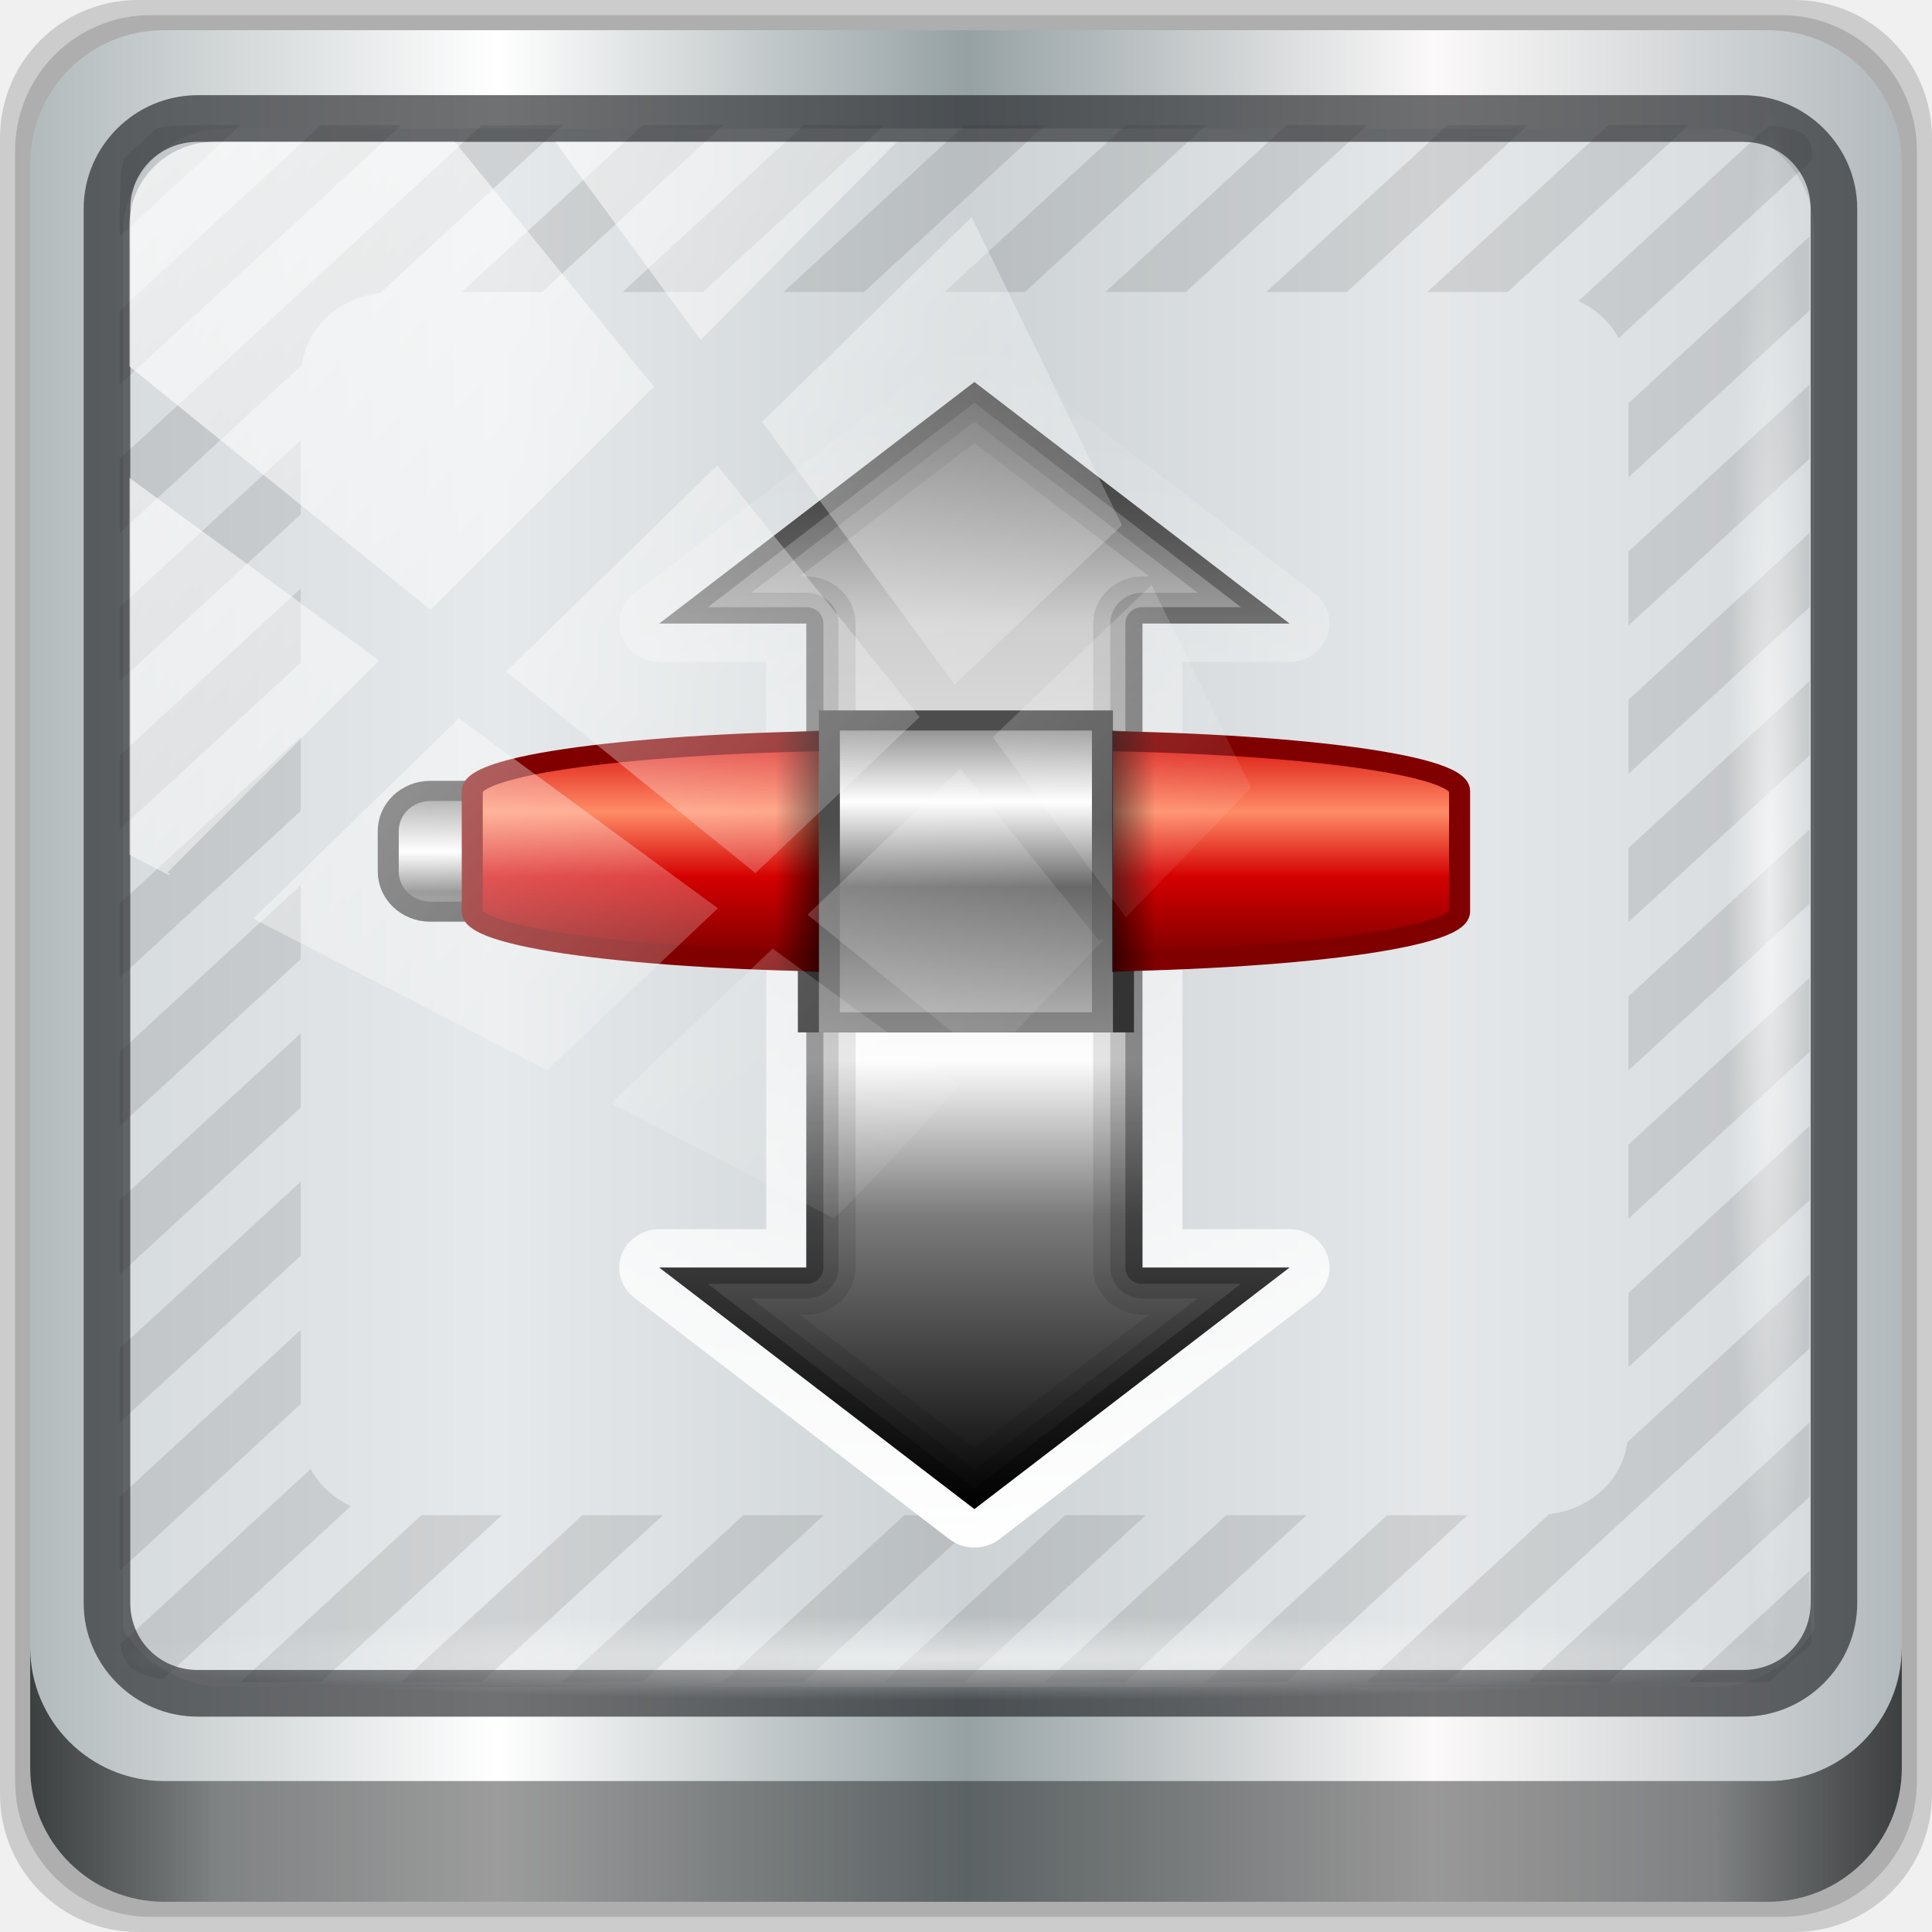
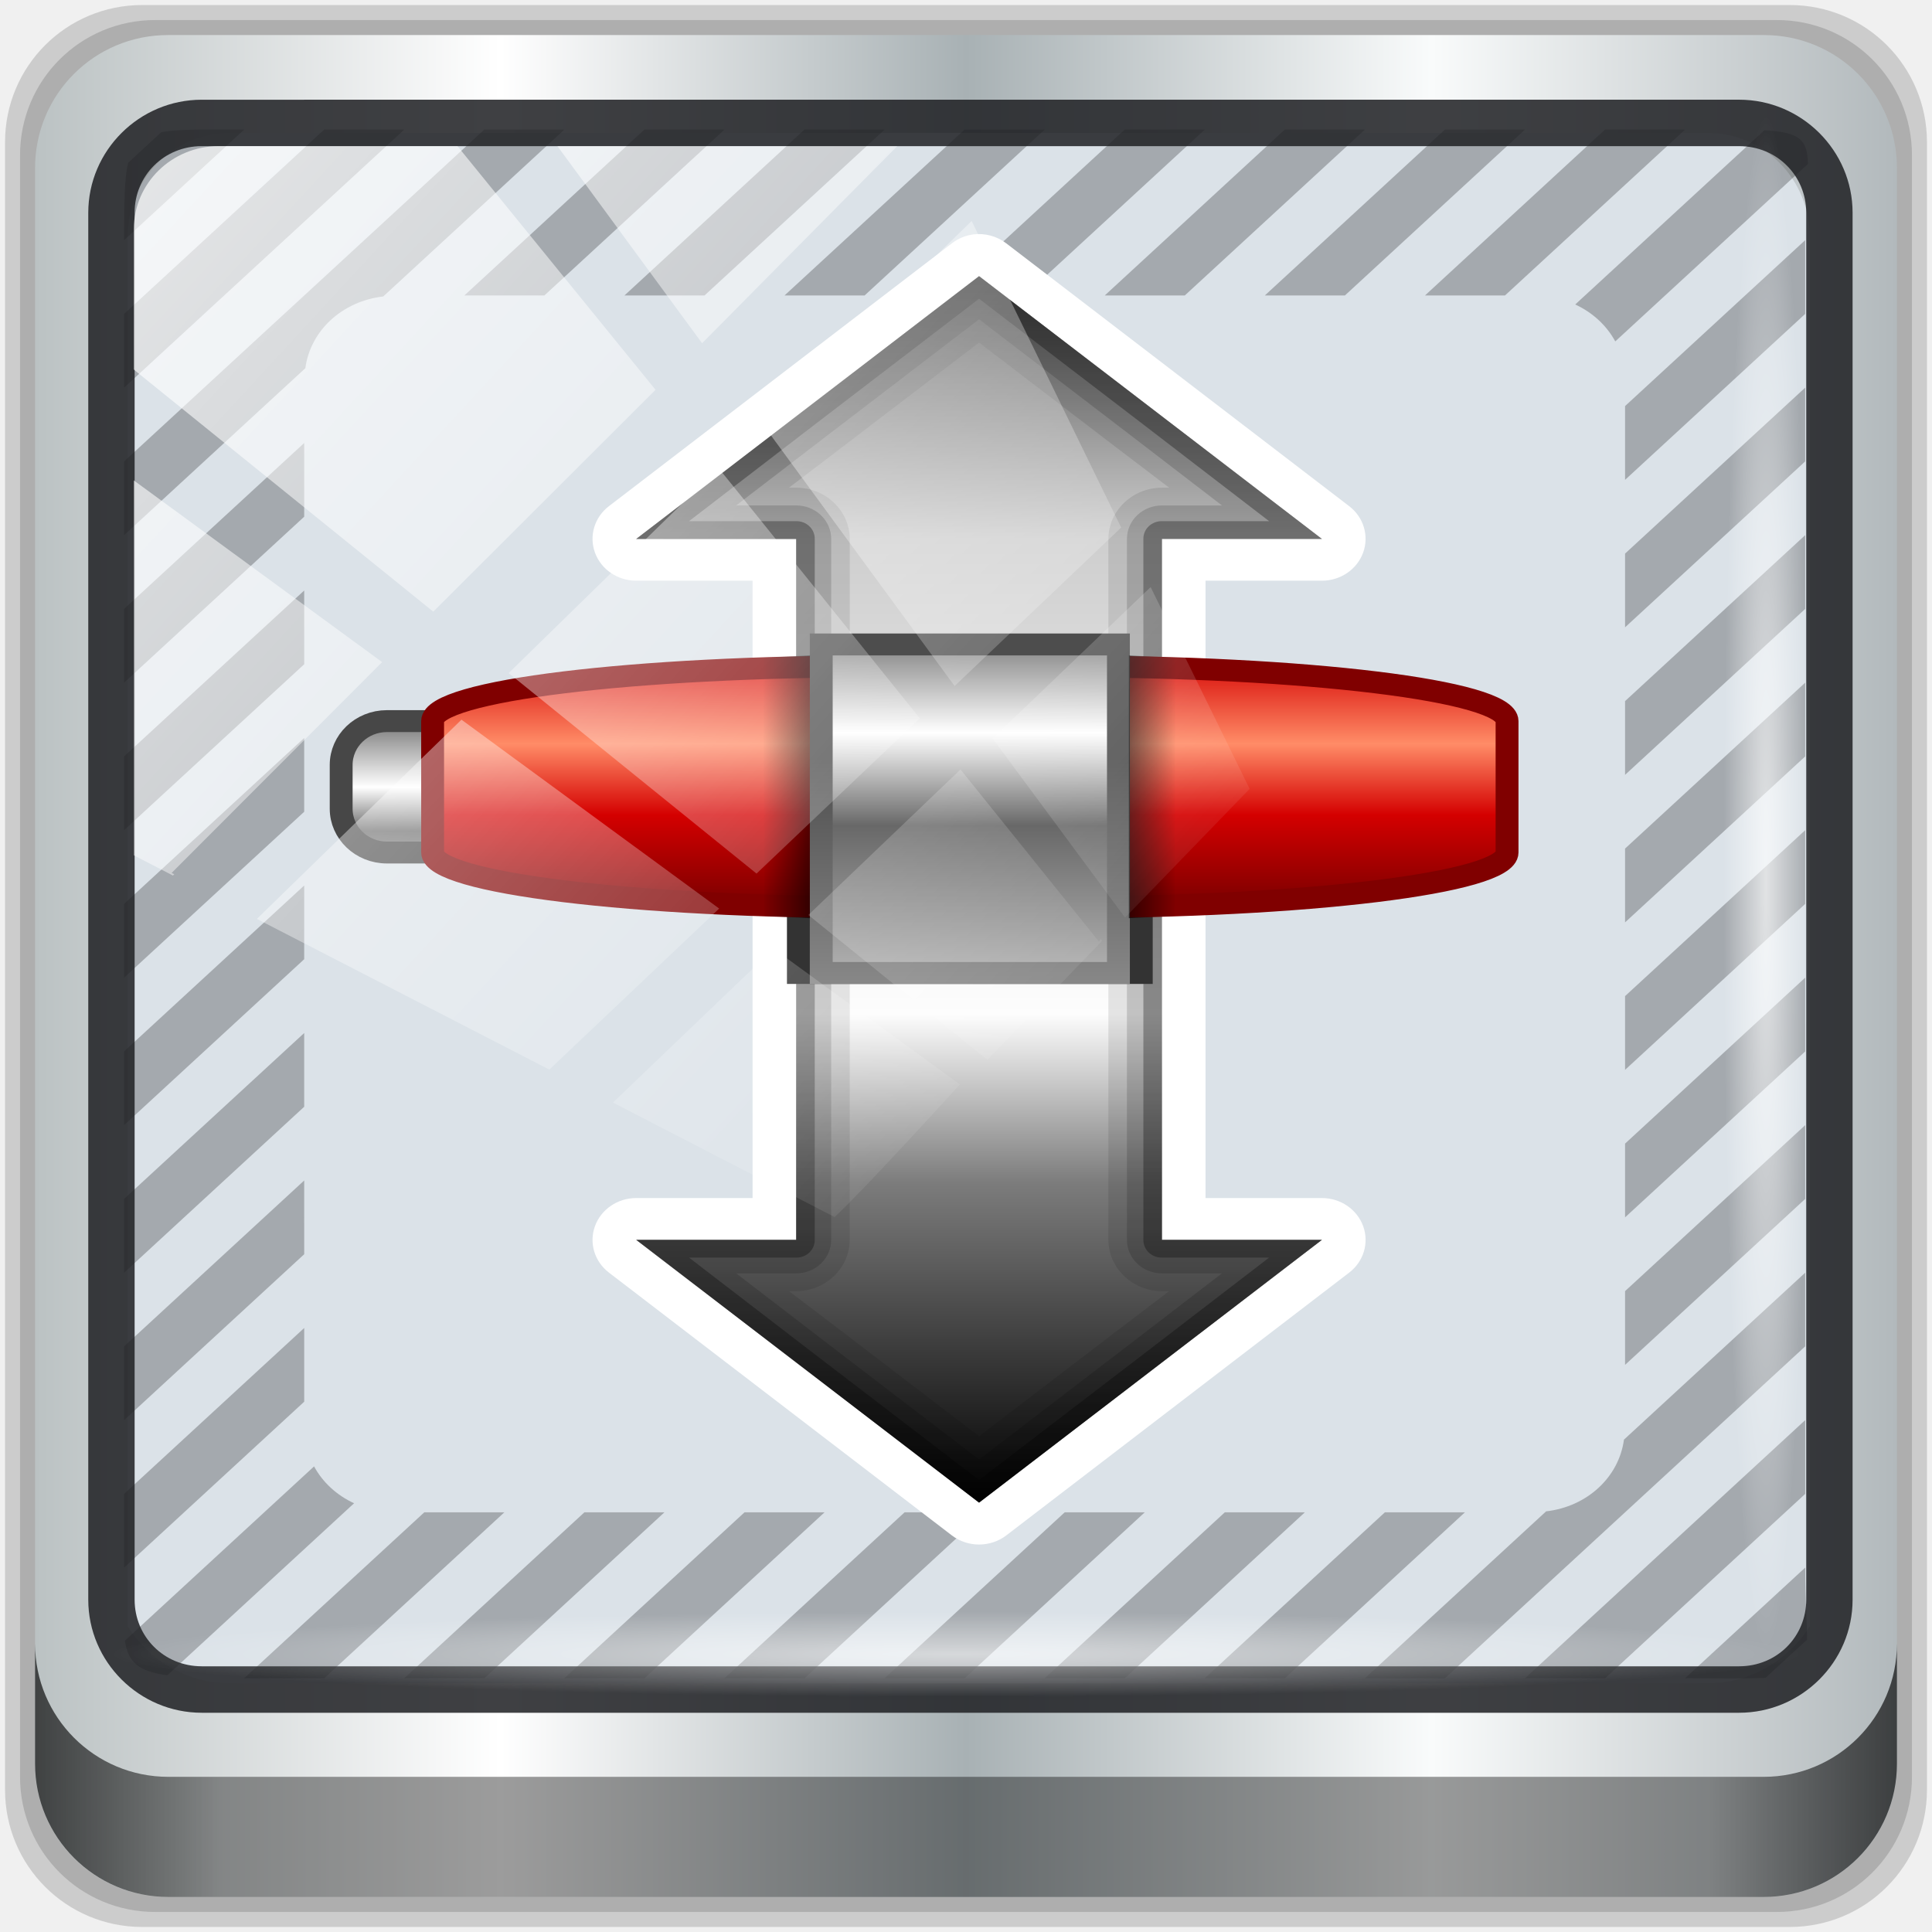
<svg xmlns="http://www.w3.org/2000/svg" xmlns:xlink="http://www.w3.org/1999/xlink" width="96" height="96" viewBox="0 0 96 96" version="1.1" id="svg1072">
  <defs id="defs1066">
    <linearGradient id="linearGradient1020">
      <stop offset="0" style="stop-color:#8d8d8d;stop-opacity:1" id="stop1012" />
      <stop offset="0.56" style="stop-color:#ffffff;stop-opacity:1" id="stop1014" />
      <stop offset="1" style="stop-color:#8e8e8e;stop-opacity:1" id="stop1016" />
    </linearGradient>
-     <linearGradient y2="47" x2="90" y1="47" x1="6" gradientTransform="matrix(1.107143,0,0,1.107143,-4.993903,-3.620687)" gradientUnits="userSpaceOnUse" id="linearGradient4071" xlink:href="#linearGradient6139-0" />
+     <linearGradient y2="47" x2="90" y1="47" x1="6" gradientTransform="matrix(1.101376,0,0,1.101376,-4.967117,-3.099667)" gradientUnits="userSpaceOnUse" id="linearGradient4071" xlink:href="#linearGradient6139-0" />
    <linearGradient id="linearGradient6139-0">
-       <stop style="stop-color:#b2babc;stop-opacity:1" offset="0" id="stop6141-2" />
+       <stop style="stop-color:#bbc2c3;stop-opacity:1" offset="0" id="stop6141-2" />
      <stop id="stop6151-0" offset="0.25" style="stop-color:#ffffff;stop-opacity:1;" />
-       <stop id="stop6147-1" offset="0.5" style="stop-color:#96a1a4;stop-opacity:1" />
-       <stop style="stop-color:#fbf9f9;stop-opacity:1;" offset="0.75" id="stop6149-4" />
+       <stop id="stop6147-1" offset="0.5" style="stop-color:#a8b1b4;stop-opacity:1" />
+       <stop style="stop-color:#f9fbfb;stop-opacity:1" offset="0.75" id="stop6149-4" />
      <stop style="stop-color:#b2b9bc;stop-opacity:1" offset="1" id="stop6143-4" />
    </linearGradient>
-     <linearGradient gradientUnits="userSpaceOnUse" y2="88.172" x2="94.5" y1="88.172" x1="1.5" id="linearGradient4129" xlink:href="#linearGradient3832-0-6-1-1" gradientTransform="translate(0.1489535,0.415026)" />
+     <linearGradient gradientUnits="userSpaceOnUse" y2="88.172" x2="94.5" y1="88.172" x1="1.5" id="linearGradient4129" xlink:href="#linearGradient3832-0-6-1-1" gradientTransform="matrix(0.9947917,0,0,0.9947917,0.1489535,0.915026)" />
    <linearGradient id="linearGradient3832-0-6-1-1">
      <stop id="stop3834-6-3-7-1" offset="0" style="stop-color:#000000;stop-opacity:1;" />
      <stop style="stop-color:#000000;stop-opacity:0.588;" offset="0.1" id="stop3872-2-4" />
      <stop id="stop3844-6-2-7-6" offset="0.9" style="stop-color:#000000;stop-opacity:0.588;" />
      <stop id="stop3836-5-0-2-9" offset="1" style="stop-color:#000000;stop-opacity:1;" />
    </linearGradient>
-     <radialGradient r="43.199" fy="44.893" fx="13.948" cy="44.893" cx="13.948" gradientTransform="matrix(0.9751338,0,0,0.04919072,34.04765,80.58172)" gradientUnits="userSpaceOnUse" id="radialGradient7462" xlink:href="#linearGradient3737" />
+     <radialGradient r="43.199" fy="44.893" fx="13.948" cy="44.893" cx="13.948" gradientTransform="matrix(0.9700549,0,0,0.04893452,33.87109,80.66419)" gradientUnits="userSpaceOnUse" id="radialGradient7462" xlink:href="#linearGradient3737" />
    <linearGradient id="linearGradient3737">
      <stop id="stop3739" style="stop-color:#ffffff;stop-opacity:1" offset="0" />
      <stop id="stop3741" style="stop-color:#ffffff;stop-opacity:0" offset="1" />
    </linearGradient>
-     <radialGradient r="43.199" fy="44.893" fx="13.948" cy="44.893" cx="13.948" gradientTransform="matrix(0.8883266,0,0,0.04919072,31.95952,-90.31726)" gradientUnits="userSpaceOnUse" id="radialGradient7464" xlink:href="#linearGradient3737" />
+     <radialGradient r="43.199" fy="44.893" fx="13.948" cy="44.893" cx="13.948" gradientTransform="matrix(0.8836999,0,0,0.04893452,32.29522,-89.84763)" gradientUnits="userSpaceOnUse" id="radialGradient7464" xlink:href="#linearGradient3737" />
    <linearGradient y2="14.514" x2="50.528" y1="-28.642" x1="2.771" gradientUnits="userSpaceOnUse" id="linearGradient4767" xlink:href="#linearGradient3737" />
    <clipPath clipPathUnits="userSpaceOnUse" id="clipPath4156-4-1">
      <path style="opacity:0.6;fill:#ffffff;fill-opacity:1;stroke:none" d="m 27.046,-55.695 -14.214,13.321 h 0.061 l 15.653,21.771 10.231,-10.546 C 38.562,-32.302 27.468,-54.819 27.046,-55.695 Z M 9.647,-39.383 -5.241,-25.321 15.988,-7.806 26.372,-18.383 Z m 31.491,12.951 -9.741,9.714 8.945,12.458 7.781,-7.555 z m -49.84,4.379 -13.754,12.982 26.283,13.846 0.061,-0.062 -0.123,-0.062 L 13.599,-5.401 -8.702,-22.053 Z m 38.015,7.401 -9.803,9.775 11.579,9.559 7.628,-7.401 -8.669,-11.009 z m 20.187,5.674 -7.383,7.216 6.188,8.542 5.82,-6.137 z m -32.195,6.322 -9.557,9.498 13.662,7.185 7.934,-7.678 z m 23.312,2.374 -7.107,6.938 8.363,6.907 5.361,-5.674 -0.061,-0.092 -0.092,0.123 -6.464,-8.203 z m -8.73,8.542 -7.505,7.339 10.354,5.458 c 1.397,-1.321 5.675,-6.123 5.851,-6.322 z" id="path4158-0-8" />
    </clipPath>
-     <linearGradient x1="48.961" y1="78.065" x2="48.961" y2="18.07" id="linearGradient5356-5" xlink:href="#linearGradient3737" gradientUnits="userSpaceOnUse" />
-     <linearGradient x1="50.253" y1="20.249" x2="50.253" y2="75.616" id="linearGradient5371-6" xlink:href="#linearGradient5420-9" gradientUnits="userSpaceOnUse" />
+     <linearGradient x1="48.961" y1="78.065" x2="48.961" y2="18.07" id="linearGradient5356-5" xlink:href="#linearGradient3737" gradientUnits="userSpaceOnUse" gradientTransform="matrix(1.093945,0,0,1.093945,-3.880183,-7.636302)" />
+     <linearGradient x1="50.253" y1="20.249" x2="50.253" y2="75.616" id="linearGradient5371-6" xlink:href="#linearGradient5420-9" gradientUnits="userSpaceOnUse" gradientTransform="matrix(1.093945,0,0,1.093945,-3.880183,-7.636302)" />
    <linearGradient id="linearGradient5420-9">
      <stop id="stop5422-8" style="stop-color:#525252;stop-opacity:1" offset="0" />
      <stop id="stop5498-6" style="stop-color:#cecece;stop-opacity:1" offset="0.212" />
      <stop id="stop5424-0" style="stop-color:#fdfdfd;stop-opacity:1" offset="0.604" />
      <stop id="stop5428-8" style="stop-color:#7c7c7c;stop-opacity:1" offset="0.743" />
      <stop id="stop5426-6" style="stop-color:#040404;stop-opacity:1" offset="1" />
    </linearGradient>
    <linearGradient x1="45.448" y1="92.54" x2="45.448" y2="7.017" id="ButtonShadow-6" gradientUnits="userSpaceOnUse" gradientTransform="scale(1.005865,0.994169)">
      <stop id="stop3750-7" style="stop-color:#000000;stop-opacity:1" offset="0" />
      <stop id="stop3752-1" style="stop-color:#000000;stop-opacity:0.588" offset="1" />
    </linearGradient>
    <filter style="color-interpolation-filters:sRGB" id="filter3174-6">
      <feGaussianBlur id="feGaussianBlur3176-1" stdDeviation="1.71" />
    </filter>
    <filter style="color-interpolation-filters:sRGB" id="filter3174-8">
      <feGaussianBlur stdDeviation="1.71" id="feGaussianBlur3176-9" />
    </filter>
-     <linearGradient x1="46.797" y1="31.772" x2="46.797" y2="36.257" id="linearGradient5502" xlink:href="#linearGradient5433" gradientUnits="userSpaceOnUse" gradientTransform="matrix(0.8666667,0,0,1.745454,-14.6,-14.98181)" />
+     <linearGradient x1="46.797" y1="31.772" x2="46.797" y2="36.257" id="linearGradient5502" xlink:href="#linearGradient5433" gradientUnits="userSpaceOnUse" gradientTransform="matrix(0.9480858,0,0,1.909431,-20.29307,-23.67914)" />
    <linearGradient id="linearGradient5433">
      <stop id="stop5435" style="stop-color:#8d8d8d;stop-opacity:1" offset="0" />
      <stop id="stop5441" style="stop-color:#ffffff;stop-opacity:1" offset="0.325" />
      <stop id="stop5443" style="stop-color:#686868;stop-opacity:1" offset="0.58" />
      <stop id="stop5437" style="stop-color:#b3b3b3;stop-opacity:1" offset="1" />
    </linearGradient>
-     <linearGradient x1="34.154" y1="33.946" x2="34.154" y2="46.011" id="linearGradient5469" xlink:href="#linearGradient5463" gradientUnits="userSpaceOnUse" gradientTransform="matrix(0.9791667,0,0,1,1.489583,3)" />
+     <linearGradient x1="34.154" y1="33.946" x2="34.154" y2="46.011" id="linearGradient5469" xlink:href="#linearGradient5463" gradientUnits="userSpaceOnUse" gradientTransform="matrix(1.071155,0,0,1.093945,-2.691953,-4.008021)" />
    <linearGradient id="linearGradient5463">
      <stop id="stop5465" style="stop-color:#d40000;stop-opacity:1" offset="0" />
      <stop id="stop5471" style="stop-color:#ff8c67;stop-opacity:1" offset="0.339" />
      <stop id="stop5473" style="stop-color:#d40000;stop-opacity:1" offset="0.609" />
      <stop id="stop5467" style="stop-color:#6e0000;stop-opacity:1" offset="1" />
    </linearGradient>
-     <linearGradient x1="46.797" y1="31.658" x2="46.797" y2="42.515" id="linearGradient5439" xlink:href="#linearGradient3693" gradientUnits="userSpaceOnUse" gradientTransform="matrix(0.8666667,0,0,1.363636,6.4,-6.454543)" />
+     <linearGradient x1="46.797" y1="31.658" x2="46.797" y2="42.515" id="linearGradient5439" xlink:href="#linearGradient3693" gradientUnits="userSpaceOnUse" gradientTransform="matrix(0.9480858,0,0,1.491743,2.679773,-14.35077)" />
    <linearGradient id="linearGradient3693">
      <stop id="stop3695" style="stop-color:#8d8d8d;stop-opacity:1" offset="0" />
      <stop id="stop3697" style="stop-color:#ffffff;stop-opacity:1" offset="0.258" />
      <stop id="stop3699" style="stop-color:#686868;stop-opacity:1" offset="0.544" />
      <stop id="stop3711" style="stop-color:#b1b1b1;stop-opacity:1" offset="1" />
    </linearGradient>
-     <linearGradient x1="50.498" y1="42.384" x2="50.498" y2="53.954" id="linearGradient3738" xlink:href="#linearGradient3731" gradientUnits="userSpaceOnUse" gradientTransform="matrix(1,0,0,0.8823529,0,4.294117)" />
+     <linearGradient x1="50.498" y1="42.384" x2="50.498" y2="53.954" id="linearGradient3738" xlink:href="#linearGradient3731" gradientUnits="userSpaceOnUse" gradientTransform="matrix(1.093945,0,0,0.9652457,-4.321476,-2.592328)" />
    <linearGradient id="linearGradient3731">
      <stop id="stop3733" style="stop-color:#4d4d4d;stop-opacity:1" offset="0" />
      <stop id="stop3735" style="stop-color:#878787;stop-opacity:1" offset="1" />
    </linearGradient>
-     <linearGradient x1="55.62" y1="35.702" x2="39.929" y2="35.702" id="linearGradient5488" xlink:href="#linearGradient5274" gradientUnits="userSpaceOnUse" gradientTransform="matrix(0.1333333,0,0,1.090909,33.6,2.636364)" />
+     <linearGradient x1="55.62" y1="35.702" x2="39.929" y2="35.702" id="linearGradient5488" xlink:href="#linearGradient5274" gradientUnits="userSpaceOnUse" gradientTransform="matrix(0.1458593,0,0,1.193395,32.43508,-4.40582)" />
    <linearGradient id="linearGradient5274">
      <stop id="stop5276" style="stop-color:#000000;stop-opacity:1" offset="0" />
      <stop id="stop5278" style="stop-color:#000000;stop-opacity:0" offset="1" />
    </linearGradient>
-     <linearGradient x1="55.62" y1="35.702" x2="39.929" y2="35.702" id="linearGradient5492" xlink:href="#linearGradient5274" gradientUnits="userSpaceOnUse" gradientTransform="matrix(-0.1333333,0,0,1.090909,62.35643,2.636364)" />
-     <linearGradient xlink:href="#ButtonShadow-6" id="linearGradient996" gradientUnits="userSpaceOnUse" gradientTransform="scale(1.005865,0.994169)" x1="45.448" y1="92.54" x2="45.448" y2="7.017" />
-     <linearGradient xlink:href="#ButtonShadow-6" id="linearGradient998" gradientUnits="userSpaceOnUse" gradientTransform="scale(1.005865,0.994169)" x1="45.448" y1="92.54" x2="45.448" y2="7.017" />
+     <linearGradient x1="55.62" y1="35.702" x2="39.929" y2="35.702" id="linearGradient5492" xlink:href="#linearGradient5274" gradientUnits="userSpaceOnUse" gradientTransform="matrix(-0.1458593,0,0,1.193395,63.89303,-4.40582)" />
+     <radialGradient xlink:href="#linearGradient3737" id="radialGradient1007" gradientUnits="userSpaceOnUse" gradientTransform="matrix(0.9700549,0,0,0.04893452,33.87109,80.66419)" cx="13.948" cy="44.893" fx="13.948" fy="44.893" r="43.199" />
  </defs>
  <g id="layer1" transform="translate(0,-1026.52)">
    <g transform="translate(-0.1489564,1026.105)" style="display:inline" id="g2574">
-       <path id="path3288" d="M 89.292,0.415 H 7.006 c -3.799,0 -6.857,3.058 -6.857,6.857 V 89.558 c 0,3.799 3.058,6.857 6.857,6.857 H 89.292 c 3.799,0 6.857,-3.058 6.857,-6.857 V 7.272 c 0,-3.799 -3.058,-6.857 -6.857,-6.857 z" style="display:inline;opacity:0.15;fill:#000000;fill-opacity:1;fill-rule:nonzero;stroke:none" />
-       <path style="display:inline;opacity:0.15;fill:#000000;fill-opacity:1;fill-rule:nonzero;stroke:none" d="M 88.649,1.165 H 7.649 c -3.739,0 -6.75,3.01 -6.75,6.75 V 88.915 c 0,3.74 3.011,6.75 6.75,6.75 H 88.649 c 3.74,0 6.75,-3.01 6.75,-6.75 V 7.915 c 0,-3.739 -3.01,-6.75 -6.75,-6.75 z" id="path4085" />
-       <path id="rect4251-1" d="M 88.006,1.915 H 8.292 c -3.68,0 -6.643,2.963 -6.643,6.643 V 88.272 c 0,3.68 2.963,6.643 6.643,6.643 H 88.006 c 3.68,0 6.643,-2.963 6.643,-6.643 V 8.558 c 0,-3.68 -2.963,-6.643 -6.643,-6.643 z" style="display:inline;fill:url(#linearGradient4071);fill-opacity:1;fill-rule:nonzero;stroke:none" />
-       <path id="path3400-6" d="m 11.39,6.802 c -2.856,0 -5.124,2.315 -5.124,5.23 v 21.674 7.323 40.373 c 1.097,1.704 2.969,2.844 5.124,2.844 h 4.099 65.589 4.099 c 2.155,0 4.027,-1.14 5.124,-2.844 V 41.029 33.706 12.033 c 0,-2.916 -2.268,-5.23 -5.124,-5.23 z" style="display:inline;opacity:0.76;fill:#dee2e5;fill-opacity:1;fill-rule:nonzero;stroke:none;stroke-width:1.035" />
-       <g id="g1113" transform="matrix(1.043815,0,0,1,-1.95824,-0.2852083)">
-         <g id="g3647">
-           <g transform="translate(0,32)" id="layer1-3">
-             <g transform="translate(0,-32)" id="g4592">
-               <g id="g3681" transform="translate(0.4033959,-0.3166937)">
-                 <g id="layer3" style="display:inline" transform="matrix(0.9672733,0,0,0.926577,0.19636,-0.9673297)">
-                   <path id="path5077" transform="matrix(1.033834,0,0,1.079241,-0.620048,1.385771)" d="m 11.586,6.918 c -0.887,0.005 -1.563,0.033 -2.09,0.133 L 7.906,8.582 C 7.725,9.402 7.717,10.625 7.717,12.445 L 13.463,6.92 c -0.71,0 -1.331,-0.005 -1.877,-0.002 z m 5.707,0.002 -9.576,9.209 V 19.812 L 21.125,6.92 Z m 7.662,0 L 7.717,23.496 v 3.684 l 8.672,-8.34 c 0.241,-1.881 1.771,-3.35 3.727,-3.582 l 8.67,-8.338 z m 7.662,0 L 24,15.207 h 3.828 l 8.619,-8.287 z m 7.66,0 -8.617,8.287 h 3.832 l 8.617,-8.287 z m 7.662,0 -8.619,8.287 h 3.832 l 8.617,-8.287 z m 7.662,0 -8.617,8.287 H 50.812 l 8.619,-8.287 z m 7.66,0 -8.617,8.287 h 3.83 L 67.094,6.92 Z m 7.662,0 -8.619,8.287 h 3.832 l 8.617,-8.287 z m 7.662,0 -8.617,8.287 h 3.828 l 8.619,-8.287 z m 7.623,0.035 -9.051,8.703 c 0.831,0.4 1.5,1.045 1.916,1.844 L 88.291,8.639 C 88.28,7.438 87.907,7.05 86.209,6.955 Z m 1.953,5.49 -8.619,8.287 v 3.686 l 8.619,-8.289 z m 0,7.367 -8.619,8.289 V 31.783 l 8.619,-8.287 z m -71.826,2.764 -8.619,8.287 v 3.684 l 8.619,-8.289 z m 71.826,4.604 -8.619,8.289 v 3.684 l 8.619,-8.289 z m -71.826,2.764 -8.619,8.287 v 3.684 L 16.336,33.627 Z m 71.826,4.604 -8.619,8.287 v 3.686 l 8.619,-8.289 z m -71.826,2.762 -8.619,8.289 v 3.684 l 8.619,-8.287 z m 71.826,4.607 -8.619,8.287 v 3.684 l 8.619,-8.289 z m -71.826,2.762 -8.619,8.287 v 3.684 l 8.619,-8.289 z m 71.826,4.604 -8.619,8.289 v 3.684 l 8.619,-8.287 z m -71.826,2.764 -8.619,8.287 v 3.686 l 8.619,-8.289 z m 71.826,4.604 -8.619,8.289 v 3.684 l 8.619,-8.289 z m -71.826,2.762 -8.619,8.289 v 3.684 L 16.336,63.096 Z m 71.826,4.607 -8.672,8.338 c -0.242,1.881 -1.769,3.35 -3.725,3.582 l -8.67,8.338 h 3.828 L 88.162,67.699 Z M 16.336,66.781 7.717,75.068 V 78.75 l 8.619,-8.287 z m 71.826,4.602 -13.406,12.893 h 3.832 l 9.574,-9.207 z m -71.355,2.312 -9.053,8.705 c 0.148,1.06 0.622,1.53 2.031,1.73 l 8.937,-8.594 c -0.83,-0.399 -1.5,-1.044 -1.916,-1.842 z m 5.275,2.293 -8.617,8.287 h 3.83 l 8.619,-8.287 z m 7.662,0 -8.617,8.287 h 3.83 l 8.617,-8.287 z m 7.662,0 -8.619,8.287 h 3.832 l 8.617,-8.287 z m 7.66,0 -8.617,8.287 h 3.83 l 8.619,-8.287 z m 7.662,0 -8.617,8.287 h 3.83 l 8.617,-8.287 z m 7.662,0 -8.619,8.287 h 3.832 l 8.617,-8.287 z m 7.66,0 -8.619,8.287 h 3.832 l 8.617,-8.287 z M 88.162,78.75 82.416,84.275 c 1.753,0 2.984,0.028 3.854,-0.021 l 1.979,-1.902 c 0.004,-0.816 -0.086,-1.944 -0.086,-3.602 z" clip-path="none" mask="none" style="opacity:0.1;fill:#000000;stroke:none;stroke-width:0.939" />
-                 </g>
-                 <g id="layer4" style="display:inline">
-                   <path d="M 47.75,18.094 A 1.911,1.911 0 0 0 46.812,18.5 l -7.5,6 -7.5,6 A 1.911,1.911 0 0 0 33,33.906 h 5.094 v 28.188 H 33 A 1.911,1.911 0 0 0 31.812,65.5 l 7.5,6 7.5,6 a 1.911,1.911 0 0 0 2.375,0 l 7.5,-6 7.5,-6 A 1.911,1.911 0 0 0 63,62.094 H 57.906 V 33.906 H 63 A 1.911,1.911 0 0 0 64.188,30.5 l -7.5,-6 -7.5,-6 A 1.911,1.911 0 0 0 47.75,18.094 Z" id="path5348" style="display:inline;fill:url(#linearGradient5356-5);fill-opacity:1;stroke:none" />
-                   <path d="m 48,20 -7.5,6 -7.5,6 h 7 v 32 h -7 l 7.5,6 7.5,6 7.5,-6 7.5,-6 H 56 V 32 h 7 l -7.5,-6 z" id="path5323" style="display:inline;fill:url(#linearGradient5371-6);fill-opacity:1;stroke:none" />
-                   <path d="m 48,20 -7.5,6 -7.5,6 h 7 v 32 h -7 l 7.5,6 7.5,6 7.5,-6 7.5,-6 H 56 V 32 h 7 l -7.5,-6 z m 0,3.031 6.031,4.812 2.281,1.812 H 56 A 2.353,2.353 0 0 0 53.656,32 V 64 A 2.353,2.353 0 0 0 56,66.344 h 0.312 L 54.031,68.156 48,72.969 41.969,68.156 39.688,66.344 H 40 A 2.353,2.353 0 0 0 42.344,64 V 32 A 2.353,2.353 0 0 0 40,29.656 h -0.312 l 2.281,-1.812 z" id="path3794" style="display:inline;opacity:0.1;fill:#000000;fill-opacity:1;stroke:none" />
-                   <path d="m 48,20 -7.5,6 -7.5,6 h 7 v 32 h -7 l 7.5,6 7.5,6 7.5,-6 7.5,-6 H 56 V 32 h 7 l -7.5,-6 z m 0,1.969 6.531,5.219 4.094,3.281 H 56 A 1.528,1.528 0 0 0 54.469,32 V 64 A 1.528,1.528 0 0 0 56,65.531 h 2.625 L 54.531,68.812 48,74.031 41.469,68.812 37.375,65.531 H 40 A 1.528,1.528 0 0 0 41.531,64 V 32 A 1.528,1.528 0 0 0 40,30.469 h -2.625 l 4.094,-3.281 z" id="path3787" style="display:inline;opacity:0.15;fill:#000000;fill-opacity:1;stroke:none" />
-                   <path d="m 48,20 -7.5,6 -7.5,6 h 7 v 32 h -7 l 7.5,6 7.5,6 7.5,-6 7.5,-6 H 56 V 32 h 7 l -7.5,-6 z m 0,1.031 7,5.594 5.688,4.562 H 56 A 0.799,0.799 0 0 0 55.188,32 V 64 A 0.799,0.799 0 0 0 56,64.812 h 4.688 L 55,69.375 48,74.969 41,69.375 35.312,64.812 H 40 A 0.799,0.799 0 0 0 40.812,64 V 32 A 0.799,0.799 0 0 0 40,31.188 H 35.312 L 41,26.625 Z" id="path3779" style="display:inline;opacity:0.3;fill:#000000;fill-opacity:1;stroke:none" />
-                 </g>
-               </g>
-               <g id="g4213" transform="translate(-129.889,59.23935)">
-                 <g style="display:none" id="layer2-8">
-                   <rect style="opacity:0.9;fill:url(#linearGradient996);fill-opacity:1;fill-rule:nonzero;stroke:none;filter:url(#filter3174-6)" id="rect3745-8" y="7" x="5" ry="6" rx="6" height="85" width="86" />
-                 </g>
-               </g>
-             </g>
-           </g>
-           <g id="layer2-4" style="display:none">
-             <rect width="86" height="85" rx="6" ry="6" x="5" y="7" id="rect3745-7" style="opacity:0.9;fill:url(#linearGradient998);fill-opacity:1;fill-rule:nonzero;stroke:none;filter:url(#filter3174-8)" />
-           </g>
-           <g id="layer5-5" />
+       <g id="g1005" transform="translate(0.2500005,-0.250026)">
+         <path style="display:inline;opacity:0.15;fill:#000000;fill-opacity:1;fill-rule:nonzero;stroke:none;stroke-width:0.995" d="M 88.828,0.915 H 6.97 c -3.779,0 -6.821,3.042 -6.821,6.821 V 89.594 c 0,3.779 3.042,6.821 6.821,6.821 H 88.828 c 3.779,0 6.821,-3.042 6.821,-6.821 V 7.736 c 0,-3.779 -3.042,-6.821 -6.821,-6.821 z" id="path3288" />
+         <path id="path4085" d="M 88.188,1.661 H 7.61 c -3.72,0 -6.715,2.995 -6.715,6.715 V 88.954 c 0,3.72 2.995,6.715 6.715,6.715 H 88.188 c 3.72,0 6.715,-2.995 6.715,-6.715 V 8.376 c 0,-3.72 -2.995,-6.715 -6.715,-6.715 z" style="display:inline;opacity:0.15;fill:#000000;fill-opacity:1;fill-rule:nonzero;stroke:none;stroke-width:0.995" />
+         <path style="display:inline;fill:url(#linearGradient4071);fill-opacity:1;fill-rule:nonzero;stroke:none;stroke-width:0.995" d="M 87.549,2.407 H 8.249 c -3.661,0 -6.608,2.947 -6.608,6.608 V 88.315 c 0,3.661 2.947,6.608 6.608,6.608 H 87.549 c 3.661,0 6.608,-2.947 6.608,-6.608 V 9.015 c 0,-3.661 -2.947,-6.608 -6.608,-6.608 z" id="rect4251-1" />
+         <path style="display:inline;opacity:1;fill:#dbe2e8;fill-opacity:1;fill-rule:nonzero;stroke:none;stroke-width:1.03" d="m 11.332,7.269 c -2.842,0 -5.097,2.303 -5.097,5.203 v 21.561 7.284 40.162 c 1.092,1.695 2.953,2.829 5.097,2.829 h 4.078 65.247 4.078 c 2.144,0 4.006,-1.134 5.097,-2.829 V 41.317 34.033 12.472 c 0,-2.901 -2.256,-5.203 -5.097,-5.203 z" id="path3400-6" />
+         <g transform="matrix(1.038379,0,0,0.9947917,-1.947265,0.2184387)" id="g1113">
+           <path id="path5077" d="m 11.586,6.918 c -0.887,0.005 -1.563,0.033 -2.09,0.133 L 7.906,8.582 C 7.725,9.402 7.717,10.625 7.717,12.445 L 13.463,6.92 c -0.71,0 -1.331,-0.005 -1.877,-0.002 z m 5.707,0.002 -9.576,9.209 V 19.812 L 21.125,6.92 Z m 7.662,0 L 7.717,23.496 v 3.684 l 8.672,-8.34 c 0.241,-1.881 1.771,-3.35 3.727,-3.582 l 8.67,-8.338 z m 7.662,0 L 24,15.207 h 3.828 l 8.619,-8.287 z m 7.66,0 -8.617,8.287 h 3.832 l 8.617,-8.287 z m 7.662,0 -8.619,8.287 h 3.832 l 8.617,-8.287 z m 7.662,0 -8.617,8.287 H 50.812 l 8.619,-8.287 z m 7.66,0 -8.617,8.287 h 3.83 L 67.094,6.92 Z m 7.662,0 -8.619,8.287 h 3.832 l 8.617,-8.287 z m 7.662,0 -8.617,8.287 h 3.828 l 8.619,-8.287 z m 7.623,0.035 -9.051,8.703 c 0.831,0.4 1.5,1.045 1.916,1.844 L 88.291,8.639 C 88.28,7.438 87.907,7.05 86.209,6.955 Z m 1.953,5.49 -8.619,8.287 v 3.686 l 8.619,-8.289 z m 0,7.367 -8.619,8.289 V 31.783 l 8.619,-8.287 z m -71.826,2.764 -8.619,8.287 v 3.684 l 8.619,-8.289 z m 71.826,4.604 -8.619,8.289 v 3.684 l 8.619,-8.289 z m -71.826,2.764 -8.619,8.287 v 3.684 L 16.336,33.627 Z m 71.826,4.604 -8.619,8.287 v 3.686 l 8.619,-8.289 z m -71.826,2.762 -8.619,8.289 v 3.684 l 8.619,-8.287 z m 71.826,4.607 -8.619,8.287 v 3.684 l 8.619,-8.289 z m -71.826,2.762 -8.619,8.287 v 3.684 l 8.619,-8.289 z m 71.826,4.604 -8.619,8.289 v 3.684 l 8.619,-8.287 z m -71.826,2.764 -8.619,8.287 v 3.686 l 8.619,-8.289 z m 71.826,4.604 -8.619,8.289 v 3.684 l 8.619,-8.289 z m -71.826,2.762 -8.619,8.289 v 3.684 L 16.336,63.096 Z m 71.826,4.607 -8.672,8.338 c -0.242,1.881 -1.769,3.35 -3.725,3.582 l -8.67,8.338 h 3.828 L 88.162,67.699 Z M 16.336,66.781 7.717,75.068 V 78.75 l 8.619,-8.287 z m 71.826,4.602 -13.406,12.893 h 3.832 l 9.574,-9.207 z m -71.355,2.312 -9.053,8.705 c 0.148,1.06 0.622,1.53 2.031,1.73 l 8.937,-8.594 c -0.83,-0.399 -1.5,-1.044 -1.916,-1.842 z m 5.275,2.293 -8.617,8.287 h 3.83 l 8.619,-8.287 z m 7.662,0 -8.617,8.287 h 3.83 l 8.617,-8.287 z m 7.662,0 -8.619,8.287 h 3.832 l 8.617,-8.287 z m 7.66,0 -8.617,8.287 h 3.83 l 8.619,-8.287 z m 7.662,0 -8.617,8.287 h 3.83 l 8.617,-8.287 z m 7.662,0 -8.619,8.287 h 3.832 l 8.617,-8.287 z m 7.66,0 -8.619,8.287 h 3.832 l 8.617,-8.287 z M 88.162,78.75 82.416,84.275 c 1.753,0 2.984,0.028 3.854,-0.021 l 1.979,-1.902 c 0.004,-0.816 -0.086,-1.944 -0.086,-3.602 z" clip-path="none" mask="none" style="opacity:0.25;fill:#000000;stroke:none;stroke-width:0.939" />
+           <path d="m 48.356,12.157 a 2.091,2.091 0 0 0 -1.026,0.444 l -8.205,6.564 -8.205,6.564 a 2.091,2.091 0 0 0 1.299,3.726 h 5.572 v 30.836 h -5.572 a 2.091,2.091 0 0 0 -1.299,3.726 l 8.205,6.564 8.205,6.564 a 2.091,2.091 0 0 0 2.598,0 l 8.205,-6.564 8.205,-6.564 a 2.091,2.091 0 0 0 -1.299,-3.726 H 59.466 V 29.455 h 5.572 a 2.091,2.091 0 0 0 1.299,-3.726 l -8.205,-6.564 -8.205,-6.564 a 2.091,2.091 0 0 0 -1.573,-0.444 z" id="path5348" style="display:inline;fill:#ffffff;fill-opacity:1;stroke:none;stroke-width:1.094" />
+           <path d="m 48.629,14.243 -8.205,6.564 -8.205,6.564 h 7.658 v 35.006 h -7.658 l 8.205,6.564 8.205,6.564 8.205,-6.564 8.205,-6.564 H 57.381 V 27.37 h 7.658 L 56.834,20.806 Z" id="path5323" style="display:inline;fill:url(#linearGradient5371-6);fill-opacity:1;stroke:none;stroke-width:1.094" />
+           <path d="m 48.629,14.243 -8.205,6.564 -8.205,6.564 h 7.658 v 35.006 h -7.658 l 8.205,6.564 8.205,6.564 8.205,-6.564 8.205,-6.564 H 57.381 V 27.37 h 7.658 L 56.834,20.806 Z m 0,3.316 6.598,5.265 2.496,1.983 h -0.342 a 2.574,2.574 0 0 0 -2.564,2.564 v 35.006 a 2.574,2.574 0 0 0 2.564,2.564 h 0.342 l -2.496,1.983 -6.598,5.265 -6.598,-5.265 -2.496,-1.983 h 0.342 a 2.574,2.574 0 0 0 2.564,-2.564 V 27.37 a 2.574,2.574 0 0 0 -2.564,-2.564 h -0.342 l 2.496,-1.983 z" id="path3794" style="display:inline;opacity:0.1;fill:#000000;fill-opacity:1;stroke:none;stroke-width:1.094" />
+           <path d="m 48.629,14.243 -8.205,6.564 -8.205,6.564 h 7.658 v 35.006 h -7.658 l 8.205,6.564 8.205,6.564 8.205,-6.564 8.205,-6.564 H 57.381 V 27.37 h 7.658 L 56.834,20.806 Z m 0,2.154 7.145,5.709 4.478,3.59 h -2.872 a 1.671,1.671 0 0 0 -1.675,1.675 v 35.006 a 1.671,1.671 0 0 0 1.675,1.675 h 2.872 l -4.478,3.59 -7.145,5.709 -7.145,-5.709 -4.478,-3.59 h 2.872 a 1.671,1.671 0 0 0 1.675,-1.675 V 27.37 a 1.671,1.671 0 0 0 -1.675,-1.675 h -2.872 l 4.478,-3.59 z" id="path3787" style="display:inline;opacity:0.15;fill:#000000;fill-opacity:1;stroke:none;stroke-width:1.094" />
+           <path d="m 48.629,14.243 -8.205,6.564 -8.205,6.564 h 7.658 v 35.006 h -7.658 l 8.205,6.564 8.205,6.564 8.205,-6.564 8.205,-6.564 H 57.381 V 27.37 h 7.658 L 56.834,20.806 Z m 0,1.128 7.658,6.119 6.222,4.991 h -5.128 a 0.874,0.874 0 0 0 -0.889,0.889 v 35.006 a 0.874,0.874 0 0 0 0.889,0.889 h 5.128 l -6.222,4.991 -7.658,6.119 -7.658,-6.119 -6.222,-4.991 h 5.128 a 0.874,0.874 0 0 0 0.889,-0.889 V 27.37 a 0.874,0.874 0 0 0 -0.889,-0.889 h -5.128 l 6.222,-4.991 z" id="path3779" style="display:inline;opacity:0.3;fill:#000000;fill-opacity:1;stroke:none;stroke-width:1.094" />
+           <rect style="fill:#333333;fill-opacity:1;stroke:none;stroke-width:1.094" id="rect3725" y="43.032" x="39.436" height="6.564" width="17.503" />
+           <rect style="fill:url(#linearGradient5502);fill-opacity:1;stroke:#474747;stroke-width:1.094;stroke-opacity:1" id="rect5500" y="36.468" x="18.104" rx="2.188" height="6.564" width="14.221" />
+           <rect style="fill:url(#linearGradient5469);fill-opacity:1;stroke:#800000;stroke-width:1.094;stroke-opacity:1" id="rect5461" y="33.733" x="22.48" ry="2.735" rx="21.423" height="12.033" width="51.415" />
+           <rect style="fill:url(#linearGradient5439);fill-opacity:1;stroke:url(#linearGradient3738);stroke-width:1.094" id="rect5431" y="32.639" x="41.077" height="16.409" width="14.221" />
+           <path style="opacity:0.6;fill:url(#linearGradient5488);fill-opacity:1;stroke:none;stroke-width:1.094" id="rect5475" d="m 38.295,33.301 2.236,-0.114 v 13.127 l -2.188,-0.114 z" />
+           <path style="opacity:0.6;fill:url(#linearGradient5492);fill-opacity:1;stroke:none;stroke-width:1.094" id="path5490" d="m 58.033,33.301 -2.236,-0.114 v 13.127 l 2.188,-0.114 z" />
        </g>
-         <g id="layer6">
-           <rect style="fill:#333333;fill-opacity:1;stroke:none" id="rect3725" y="46" x="40" height="6" width="16" />
-           <rect style="fill:url(#linearGradient5502);fill-opacity:1;stroke:#474747;stroke-width:1;stroke-opacity:1" id="rect5500" y="40" x="20.5" rx="2" height="6" width="13" />
-           <rect style="fill:url(#linearGradient5469);fill-opacity:1;stroke:#800000;stroke-width:1;stroke-opacity:1" id="rect5461" y="37.5" x="24.5" ry="2.5" rx="19.583" height="11" width="47" />
-           <rect style="fill:url(#linearGradient5439);fill-opacity:1;stroke:url(#linearGradient3738);stroke-width:1" id="rect5431" y="36.5" x="41.5" height="15" width="13" />
-           <path style="opacity:0.6;fill:url(#linearGradient5488);fill-opacity:1;stroke:none" id="rect5475" d="M 38.956,37.105 41,37 v 12 l -2,-0.105 z" />
-           <path style="opacity:0.6;fill:url(#linearGradient5492);fill-opacity:1;stroke:none" id="path5490" d="M 57,37.105 54.956,37 v 12 l 2,-0.105 z" />
-         </g>
+         <path id="path4989" d="m 9.923,5.62 c -3.1,0 -5.638,2.526 -5.638,5.617 v 68.917 c 0,3.09 2.538,5.617 5.638,5.617 H 86.315 c 3.1,0 5.638,-2.526 5.638,-5.617 V 11.236 c 0,-3.09 -2.538,-5.617 -5.638,-5.617 z m 0,2.307 H 86.315 c 1.878,0 3.335,1.472 3.335,3.309 v 68.917 c 0,1.837 -1.456,3.309 -3.335,3.309 H 9.923 c -1.878,0 -3.335,-1.472 -3.335,-3.309 V 11.236 c 0,-1.837 1.456,-3.309 3.335,-3.309 z" style="color:#000000;font-style:normal;font-variant:normal;font-weight:normal;font-stretch:normal;font-size:medium;line-height:normal;font-family:Sans;-inkscape-font-specification:Sans;text-indent:0;text-align:start;text-decoration:none;text-decoration-line:none;letter-spacing:normal;word-spacing:normal;text-transform:none;writing-mode:lr-tb;direction:ltr;baseline-shift:baseline;text-anchor:start;display:inline;overflow:visible;visibility:visible;fill:#1f2024;fill-opacity:0.855;stroke:none;stroke-width:2.363;marker:none;enable-background:accumulate" />
+         <path style="display:inline;opacity:0.658;fill:url(#linearGradient4129);fill-opacity:1;fill-rule:nonzero;stroke:none;stroke-width:0.995" d="m 1.641,82.333 v 5.969 c 0,3.661 2.961,6.622 6.622,6.622 H 87.535 c 3.661,0 6.622,-2.961 6.622,-6.622 v -5.969 c 0,3.661 -2.961,6.622 -6.622,6.622 H 8.263 c -3.661,0 -6.622,-2.961 -6.622,-6.622 z" id="path4118" />
+         <rect style="opacity:0.55;fill:url(#radialGradient1007);fill-opacity:1;stroke:none;stroke-width:0.995" id="rect4131" width="83.811" height="4.228" x="5.496" y="80.747" rx="0" ry="4.228" />
+         <rect ry="4.228" rx="0" y="-89.765" x="6.446" height="4.228" width="76.35" id="rect4141" style="opacity:0.669;fill:url(#radialGradient7464);fill-opacity:1;stroke:none;stroke-width:0.995" transform="rotate(90)" />
+         <rect transform="matrix(1.063676,0,0,1.042226,4.421809,39.1936)" style="opacity:0.699;fill:url(#linearGradient4767);fill-opacity:1;stroke:none" id="rect4146" width="75.966" height="69.024" x="2" y="-30" rx="3.957" ry="3.957" clip-path="url(#clipPath4156-4-1)" />
      </g>
-       <path style="color:#000000;font-style:normal;font-variant:normal;font-weight:normal;font-stretch:normal;font-size:medium;line-height:normal;font-family:Sans;-inkscape-font-specification:Sans;text-indent:0;text-align:start;text-decoration:none;text-decoration-line:none;letter-spacing:normal;word-spacing:normal;text-transform:none;writing-mode:lr-tb;direction:ltr;baseline-shift:baseline;text-anchor:start;display:inline;overflow:visible;visibility:visible;fill:#1f2024;fill-opacity:0.633;stroke:none;stroke-width:2.376;marker:none;enable-background:accumulate" d="m 9.974,5.144 c -3.117,0 -5.668,2.54 -5.668,5.646 v 69.278 c 0,3.106 2.551,5.646 5.668,5.646 H 86.766 c 3.117,0 5.668,-2.54 5.668,-5.646 V 10.79 c 0,-3.106 -2.551,-5.646 -5.668,-5.646 z m 0,2.319 H 86.766 c 1.888,0 3.352,1.48 3.352,3.327 v 69.278 c 0,1.846 -1.464,3.327 -3.352,3.327 H 9.974 c -1.888,0 -3.352,-1.48 -3.352,-3.327 V 10.79 c 0,-1.846 1.464,-3.327 3.352,-3.327 z" id="path4989" />
-       <path id="path4118" d="m 1.649,82.259 v 6 c 0,3.68 2.976,6.656 6.656,6.656 H 87.993 c 3.68,0 6.656,-2.976 6.656,-6.656 v -6 c 0,3.68 -2.976,6.656 -6.656,6.656 H 8.305 c -3.68,0 -6.656,-2.976 -6.656,-6.656 z" style="display:inline;opacity:0.658;fill:url(#linearGradient4129);fill-opacity:1;fill-rule:nonzero;stroke:none" />
-       <rect ry="4.25" rx="0" y="80.665" x="5.524" height="4.25" width="84.25" id="rect4131" style="opacity:0.55;fill:url(#radialGradient7462);fill-opacity:1;stroke:none" />
-       <rect transform="rotate(90)" style="opacity:0.669;fill:url(#radialGradient7464);fill-opacity:1;stroke:none" id="rect4141" width="76.75" height="4.25" x="5.975" y="-90.234" rx="0" ry="4.25" />
-       <rect clip-path="url(#clipPath4156-4-1)" ry="3.957" rx="3.957" y="-30" x="2" height="69.024" width="75.966" id="rect4146" style="opacity:0.699;fill:url(#linearGradient4767);fill-opacity:1;stroke:none" transform="matrix(1.069245,0,0,1.047683,4.44418,38.89401)" />
    </g>
  </g>
</svg>
